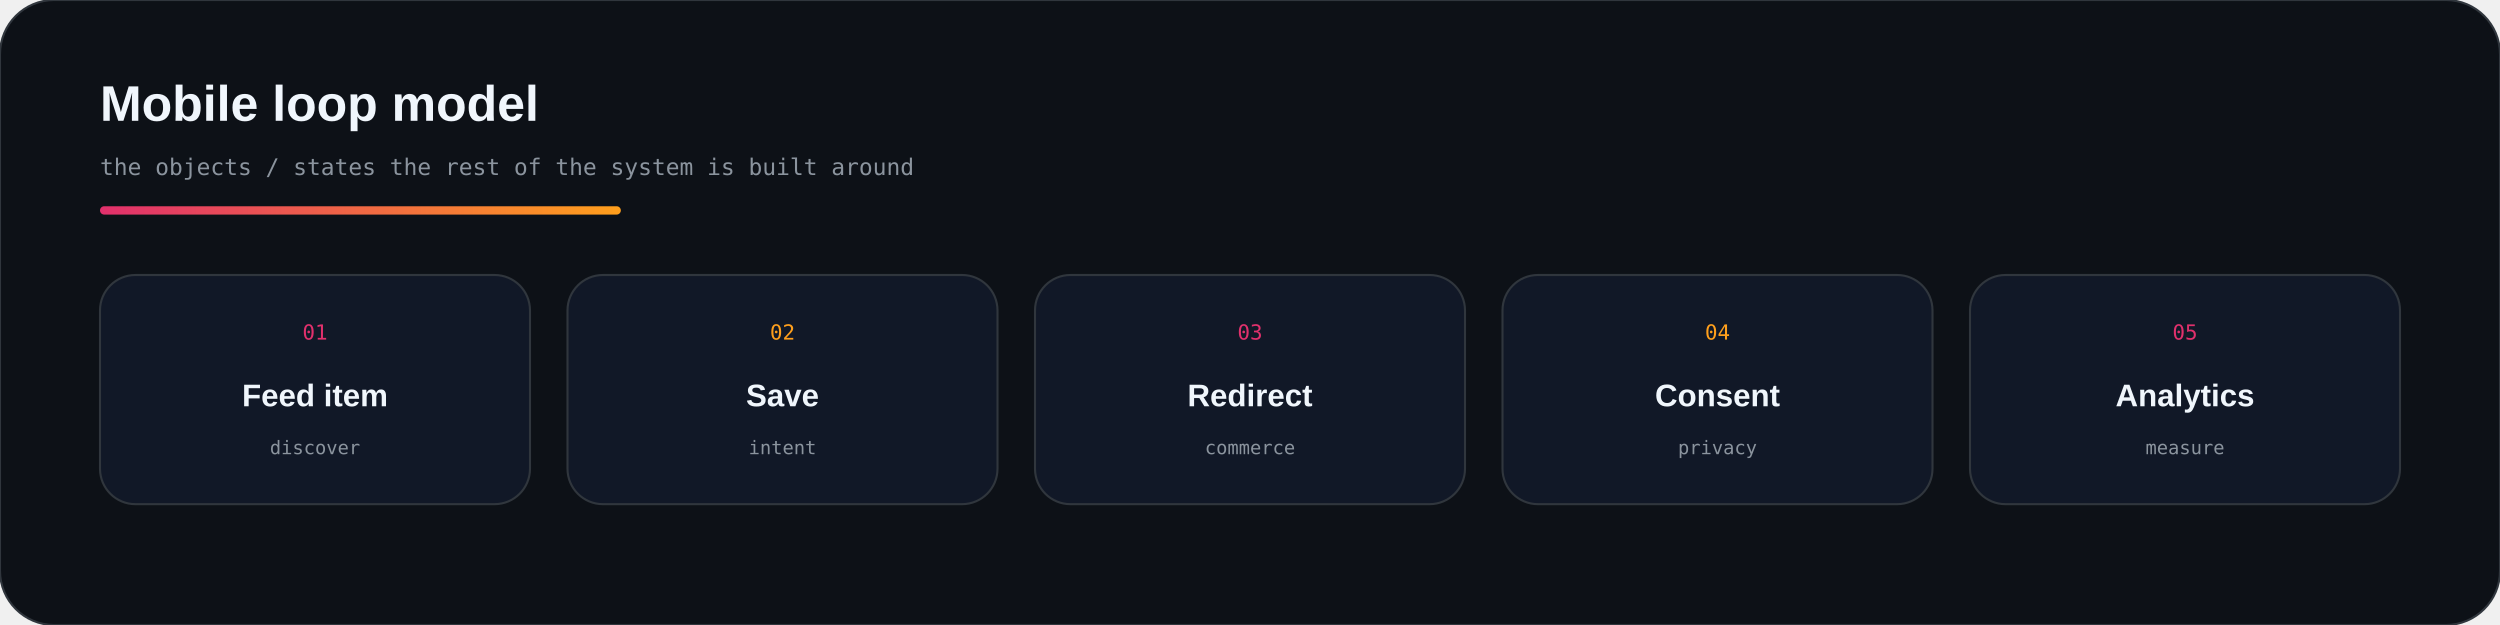
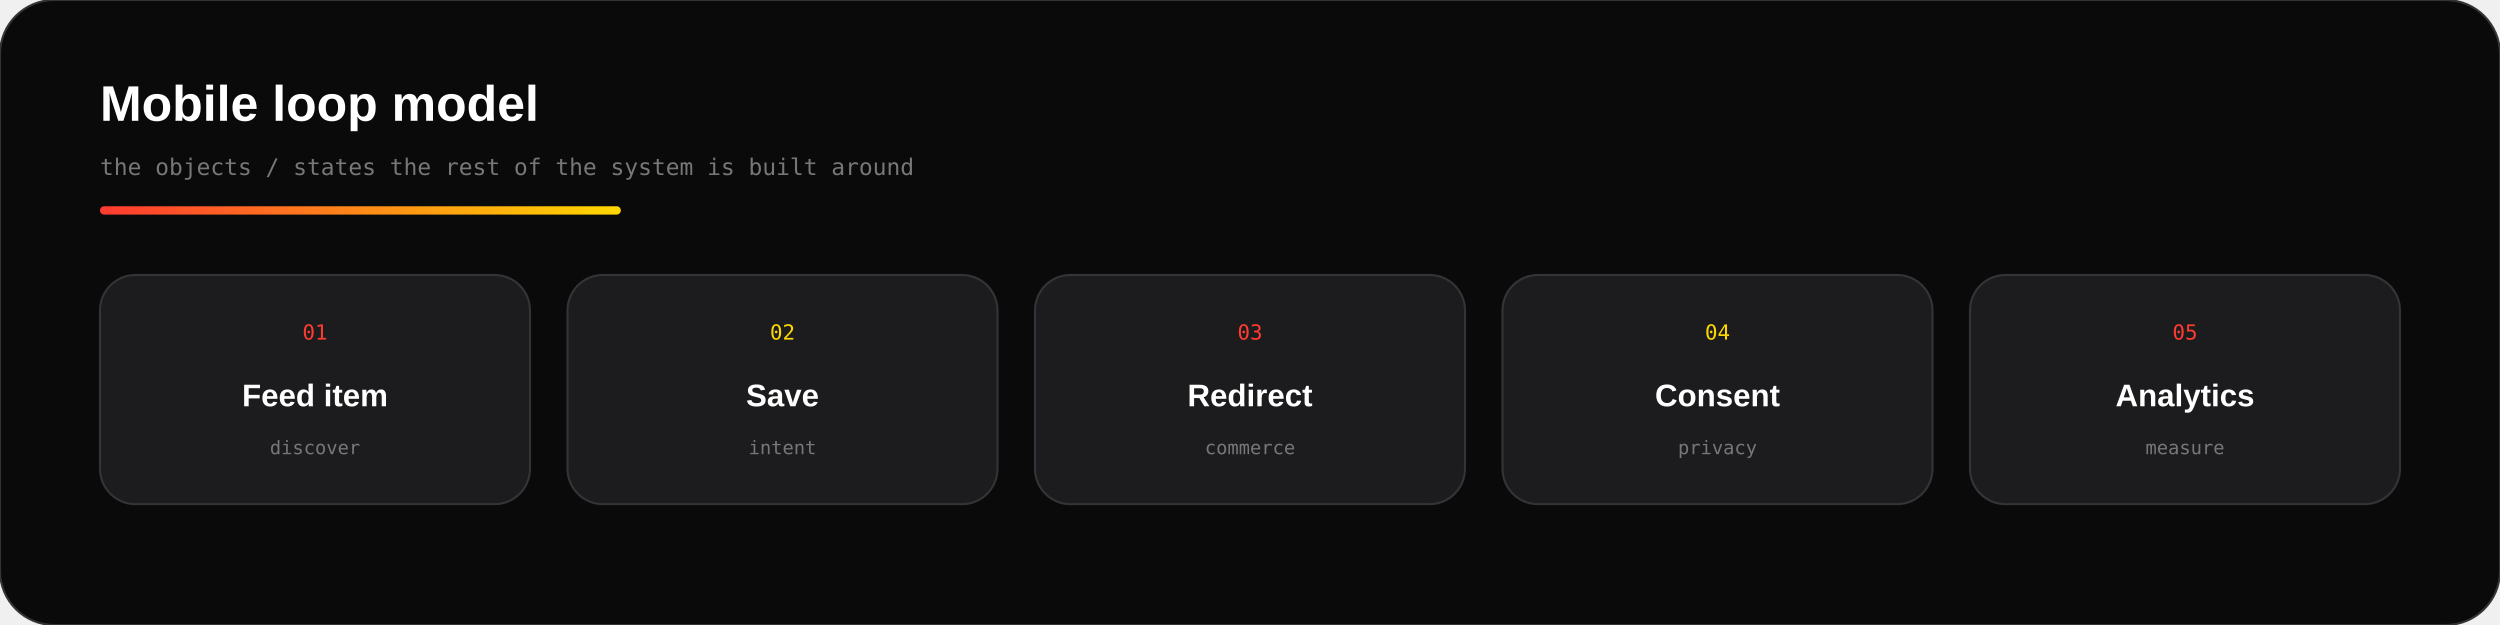
<svg xmlns="http://www.w3.org/2000/svg" width="1200" height="300" viewBox="0 0 1200 300">
  <defs>
    <linearGradient id="g">
-       <stop stop-color="#e1306c" />
-       <stop offset="1" stop-color="#ff9f1c" />
+       <stop stop-color="#FF3B30" />
+       <stop offset="1" stop-color="#FFD700" />
    </linearGradient>
  </defs>
-   <rect width="1200" height="300" rx="26" fill="#0d1117" stroke="#30363d" />
-   <text x="48" y="58" fill="#f0f6fc" font-family="Arial" font-size="24" font-weight="700">Mobile loop model</text>
-   <text x="48" y="84" fill="#8b949e" font-family="monospace" font-size="11">the objects / states the rest of the system is built around</text>
+   <rect width="1200" height="300" rx="26" fill="#0a0a0a" stroke="#343438" />
+   <text x="48" y="58" fill="#ffffff" font-family="Arial" font-size="24" font-weight="700">Mobile loop model</text>
+   <text x="48" y="84" fill="#777777" font-family="monospace" font-size="11">the objects / states the rest of the system is built around</text>
  <rect x="48" y="99" width="250" height="4" rx="2" fill="url(#g)" />
  <g transform="translate(48 132)">
-     <rect width="206.4" height="110" rx="17" fill="#111827" stroke="#30363d" />
-     <text x="103.2" y="31" text-anchor="middle" fill="#e1306c" font-family="monospace" font-size="10">01</text>
-     <text x="103.2" y="63" text-anchor="middle" fill="#f0f6fc" font-family="Arial" font-size="15" font-weight="700">Feed item</text>
-     <text x="103.2" y="86" text-anchor="middle" fill="#8b949e" font-family="monospace" font-size="9">discover</text>
+     <rect width="206.4" height="110" rx="17" fill="#1c1c1e" stroke="#343438" />
+     <text x="103.2" y="31" text-anchor="middle" fill="#FF3B30" font-family="monospace" font-size="10">01</text>
+     <text x="103.2" y="63" text-anchor="middle" fill="#ffffff" font-family="Arial" font-size="15" font-weight="700">Feed item</text>
+     <text x="103.2" y="86" text-anchor="middle" fill="#777777" font-family="monospace" font-size="9">discover</text>
  </g>
  <g transform="translate(272.4 132)">
-     <rect width="206.4" height="110" rx="17" fill="#111827" stroke="#30363d" />
-     <text x="103.2" y="31" text-anchor="middle" fill="#ff9f1c" font-family="monospace" font-size="10">02</text>
-     <text x="103.2" y="63" text-anchor="middle" fill="#f0f6fc" font-family="Arial" font-size="15" font-weight="700">Save</text>
-     <text x="103.2" y="86" text-anchor="middle" fill="#8b949e" font-family="monospace" font-size="9">intent</text>
+     <rect width="206.4" height="110" rx="17" fill="#1c1c1e" stroke="#343438" />
+     <text x="103.2" y="31" text-anchor="middle" fill="#FFD700" font-family="monospace" font-size="10">02</text>
+     <text x="103.2" y="63" text-anchor="middle" fill="#ffffff" font-family="Arial" font-size="15" font-weight="700">Save</text>
+     <text x="103.2" y="86" text-anchor="middle" fill="#777777" font-family="monospace" font-size="9">intent</text>
  </g>
  <g transform="translate(496.8 132)">
-     <rect width="206.4" height="110" rx="17" fill="#111827" stroke="#30363d" />
-     <text x="103.2" y="31" text-anchor="middle" fill="#e1306c" font-family="monospace" font-size="10">03</text>
-     <text x="103.2" y="63" text-anchor="middle" fill="#f0f6fc" font-family="Arial" font-size="15" font-weight="700">Redirect</text>
-     <text x="103.2" y="86" text-anchor="middle" fill="#8b949e" font-family="monospace" font-size="9">commerce</text>
+     <rect width="206.4" height="110" rx="17" fill="#1c1c1e" stroke="#343438" />
+     <text x="103.2" y="31" text-anchor="middle" fill="#FF3B30" font-family="monospace" font-size="10">03</text>
+     <text x="103.2" y="63" text-anchor="middle" fill="#ffffff" font-family="Arial" font-size="15" font-weight="700">Redirect</text>
+     <text x="103.2" y="86" text-anchor="middle" fill="#777777" font-family="monospace" font-size="9">commerce</text>
  </g>
  <g transform="translate(721.2 132)">
-     <rect width="206.4" height="110" rx="17" fill="#111827" stroke="#30363d" />
-     <text x="103.2" y="31" text-anchor="middle" fill="#ff9f1c" font-family="monospace" font-size="10">04</text>
-     <text x="103.2" y="63" text-anchor="middle" fill="#f0f6fc" font-family="Arial" font-size="15" font-weight="700">Consent</text>
-     <text x="103.2" y="86" text-anchor="middle" fill="#8b949e" font-family="monospace" font-size="9">privacy</text>
+     <rect width="206.4" height="110" rx="17" fill="#1c1c1e" stroke="#343438" />
+     <text x="103.2" y="31" text-anchor="middle" fill="#FFD700" font-family="monospace" font-size="10">04</text>
+     <text x="103.2" y="63" text-anchor="middle" fill="#ffffff" font-family="Arial" font-size="15" font-weight="700">Consent</text>
+     <text x="103.2" y="86" text-anchor="middle" fill="#777777" font-family="monospace" font-size="9">privacy</text>
  </g>
  <g transform="translate(945.6 132)">
-     <rect width="206.4" height="110" rx="17" fill="#111827" stroke="#30363d" />
-     <text x="103.2" y="31" text-anchor="middle" fill="#e1306c" font-family="monospace" font-size="10">05</text>
-     <text x="103.2" y="63" text-anchor="middle" fill="#f0f6fc" font-family="Arial" font-size="15" font-weight="700">Analytics</text>
-     <text x="103.2" y="86" text-anchor="middle" fill="#8b949e" font-family="monospace" font-size="9">measure</text>
+     <rect width="206.4" height="110" rx="17" fill="#1c1c1e" stroke="#343438" />
+     <text x="103.2" y="31" text-anchor="middle" fill="#FF3B30" font-family="monospace" font-size="10">05</text>
+     <text x="103.2" y="63" text-anchor="middle" fill="#ffffff" font-family="Arial" font-size="15" font-weight="700">Analytics</text>
+     <text x="103.2" y="86" text-anchor="middle" fill="#777777" font-family="monospace" font-size="9">measure</text>
  </g>
</svg>
